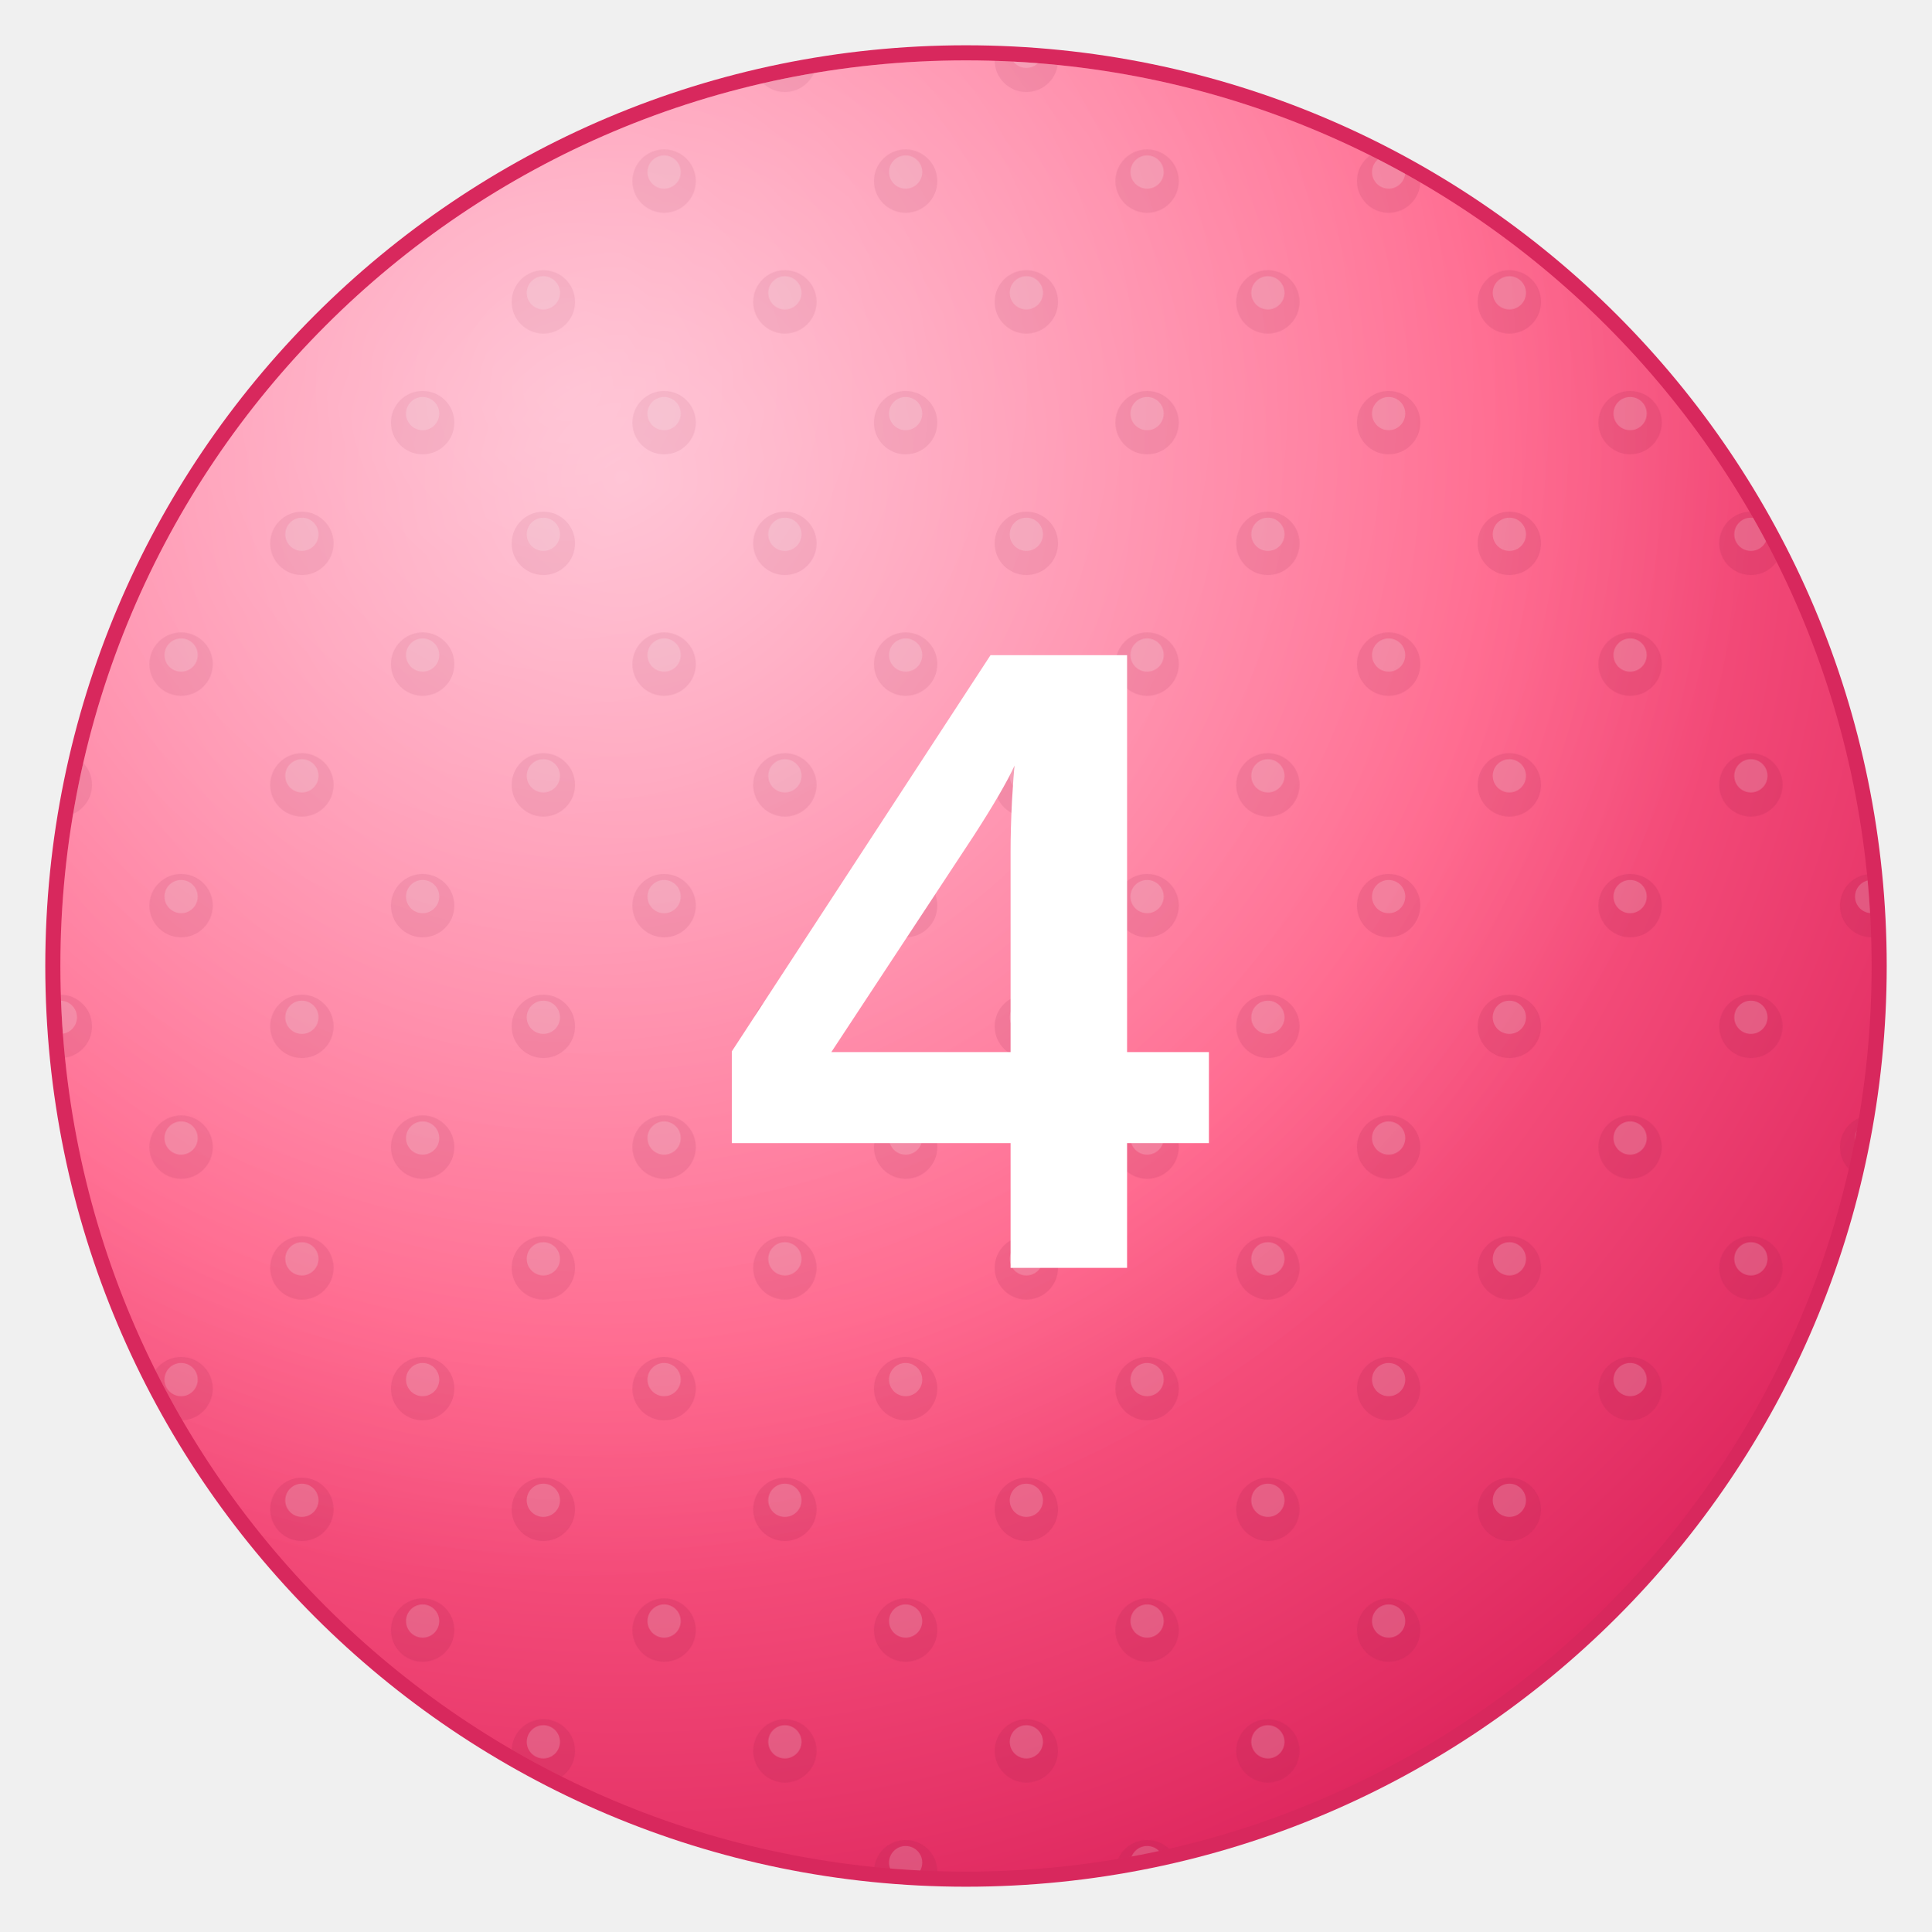
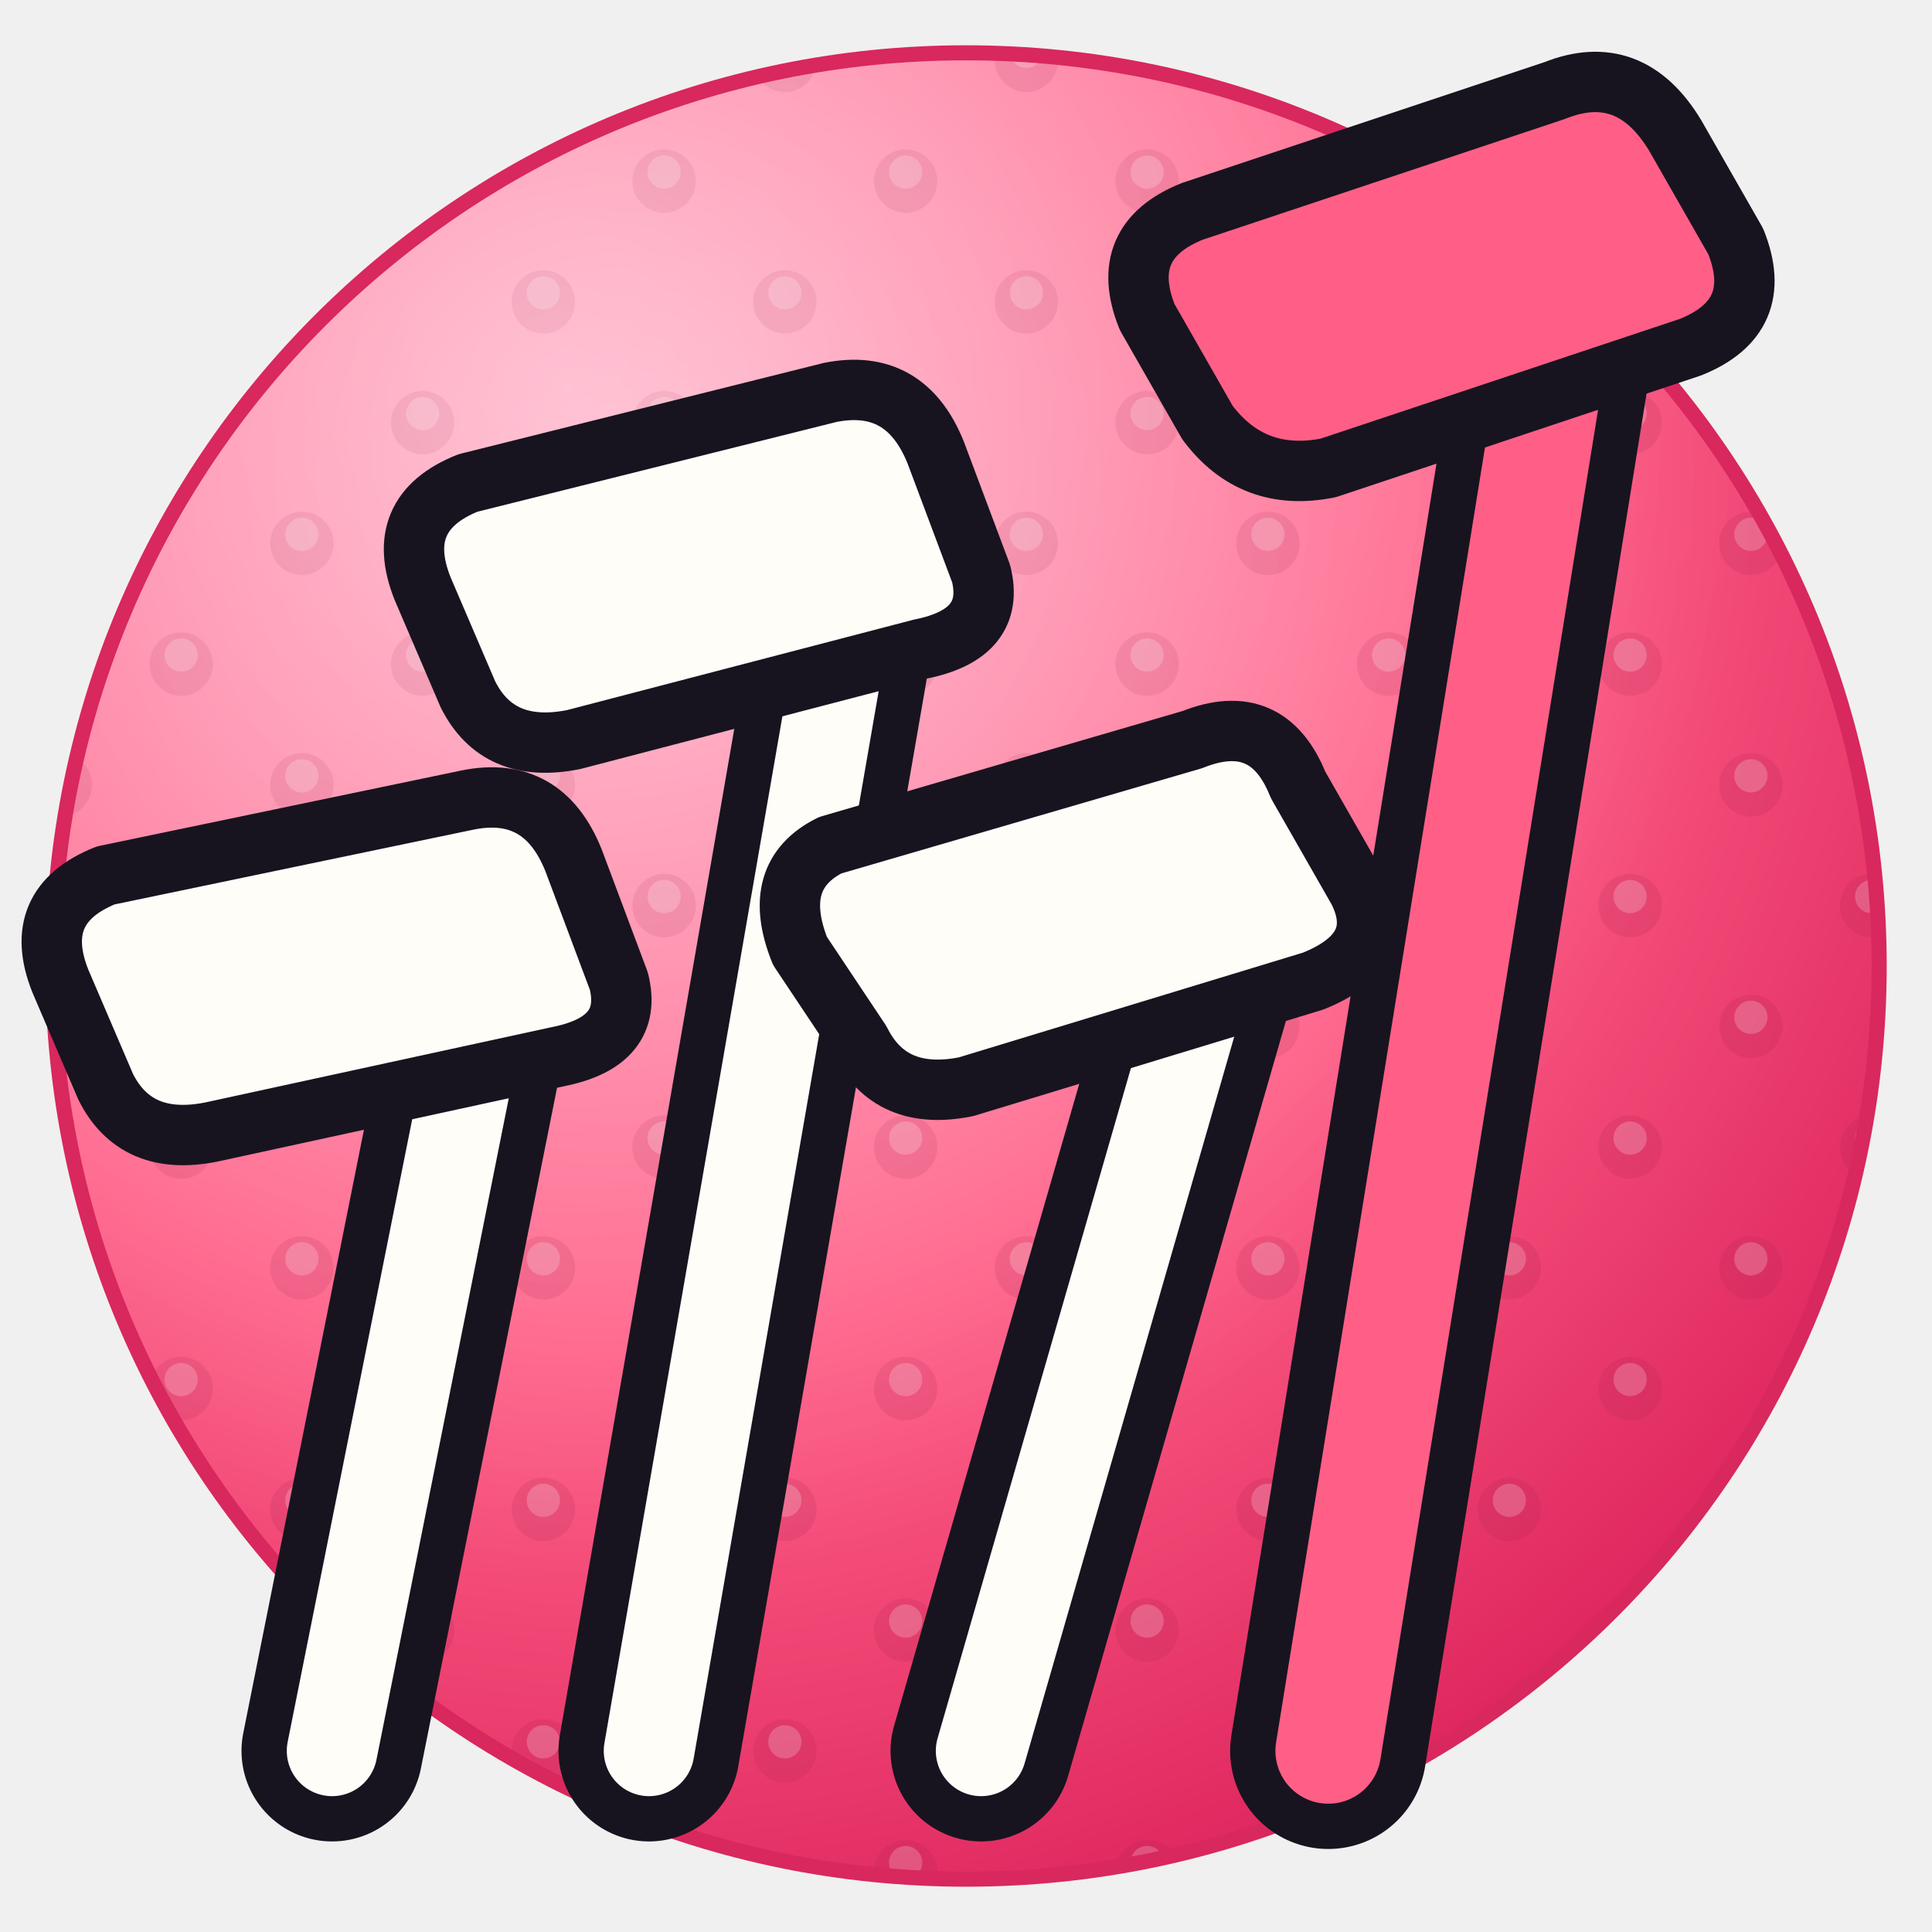
- <svg xmlns="http://www.w3.org/2000/svg" viewBox="0 0 128 128" role="img" aria-label="The Fourth Club pink golf ball">
+ <svg xmlns="http://www.w3.org/2000/svg" viewBox="0 0 128 128" role="img" aria-label="Four golf clubs over a pink golf ball">
  <defs>
-     <radialGradient id="shell" cx="31%" cy="23%" r="83%">
+     <radialGradient id="ball-shell" cx="31%" cy="23%" r="83%">
      <stop offset="0" stop-color="#ff9fbb" />
      <stop offset=".58" stop-color="#ff5f87" />
      <stop offset="1" stop-color="#df285f" />
    </radialGradient>
-     <radialGradient id="shine" cx="28%" cy="18%" r="66%">
-       <stop offset="0" stop-color="#fff" stop-opacity=".43" />
+     <radialGradient id="ball-shine" cx="28%" cy="18%" r="66%">
+       <stop offset="0" stop-color="#fff" stop-opacity=".4" />
      <stop offset="1" stop-color="#fff" stop-opacity="0" />
    </radialGradient>
-     <pattern id="dimples" width="16" height="16" patternUnits="userSpaceOnUse">
+     <pattern id="ball-dimples" width="16" height="16" patternUnits="userSpaceOnUse">
      <circle cx="4" cy="4" r="2.1" fill="#ad204f" opacity=".18" />
      <circle cx="12" cy="12" r="2.1" fill="#ad204f" opacity=".18" />
-       <circle cx="4" cy="3.4" r="1.1" fill="#fff" opacity=".18" />
-       <circle cx="12" cy="11.4" r="1.1" fill="#fff" opacity=".18" />
+       <circle cx="4" cy="3.4" r="1.1" fill="#fff" opacity=".2" />
+       <circle cx="12" cy="11.4" r="1.1" fill="#fff" opacity=".2" />
    </pattern>
-     <clipPath id="ballClip">
+     <clipPath id="ball-clip">
      <circle cx="64" cy="64" r="60" />
    </clipPath>
  </defs>
  <circle cx="64" cy="64" r="61" fill="#d8285d" />
-   <circle cx="64" cy="64" r="60" fill="url(#shell)" />
-   <circle cx="64" cy="64" r="60" fill="url(#dimples)" clip-path="url(#ballClip)" />
-   <circle cx="64" cy="64" r="60" fill="url(#shine)" />
-   <text x="64" y="84" text-anchor="middle" fill="#fff" font-family="Arial, sans-serif" font-size="59" font-weight="700" letter-spacing="-3">4</text>
+   <circle cx="64" cy="64" r="60" fill="url(#ball-shell)" />
+   <circle cx="64" cy="64" r="60" fill="url(#ball-dimples)" clip-path="url(#ball-clip)" />
+   <circle cx="64" cy="64" r="60" fill="url(#ball-shine)" />
+   <g stroke="#17141f" stroke-linecap="round" stroke-linejoin="round">
+     <g fill="none">
+       <path d="M32 66 22 116" stroke-width="12" />
+       <path d="M32 66 22 116" stroke="#fffdf8" stroke-width="6" />
+       <path d="M56 41 43 116" stroke-width="12" />
+       <path d="M56 41 43 116" stroke="#fffdf8" stroke-width="6" />
+       <path d="M80 64 65 116" stroke-width="12" />
+       <path d="M80 64 65 116" stroke="#fffdf8" stroke-width="6" />
+       <path d="M103 23 88 116" stroke-width="13" />
+       <path d="M103 23 88 116" stroke="#ff5f87" stroke-width="7" />
+     </g>
+     <g fill="#fffdf8" stroke-width="4">
+       <path d="m7 58 24-5q5-1 7 4l3 8q1 4-4 5l-23 5q-5 1-7-3l-3-7q-2-5 3-7Z" />
+       <path d="m31 32 24-6q5-1 7 4l3 8q1 4-4 5l-23 6q-5 1-7-3l-3-7q-2-5 3-7Z" />
+       <path d="m55 56 24-7q5-2 7 3l4 7q2 4-3 6l-23 7q-5 1-7-3l-4-6q-2-5 2-7Z" />
+     </g>
+     <path d="m79 14 24-8q5-2 8 3l4 7q2 5-3 7l-24 8q-5 1-8-3l-4-7q-2-5 3-7Z" fill="#ff5f87" stroke-width="4" />
+   </g>
</svg>
